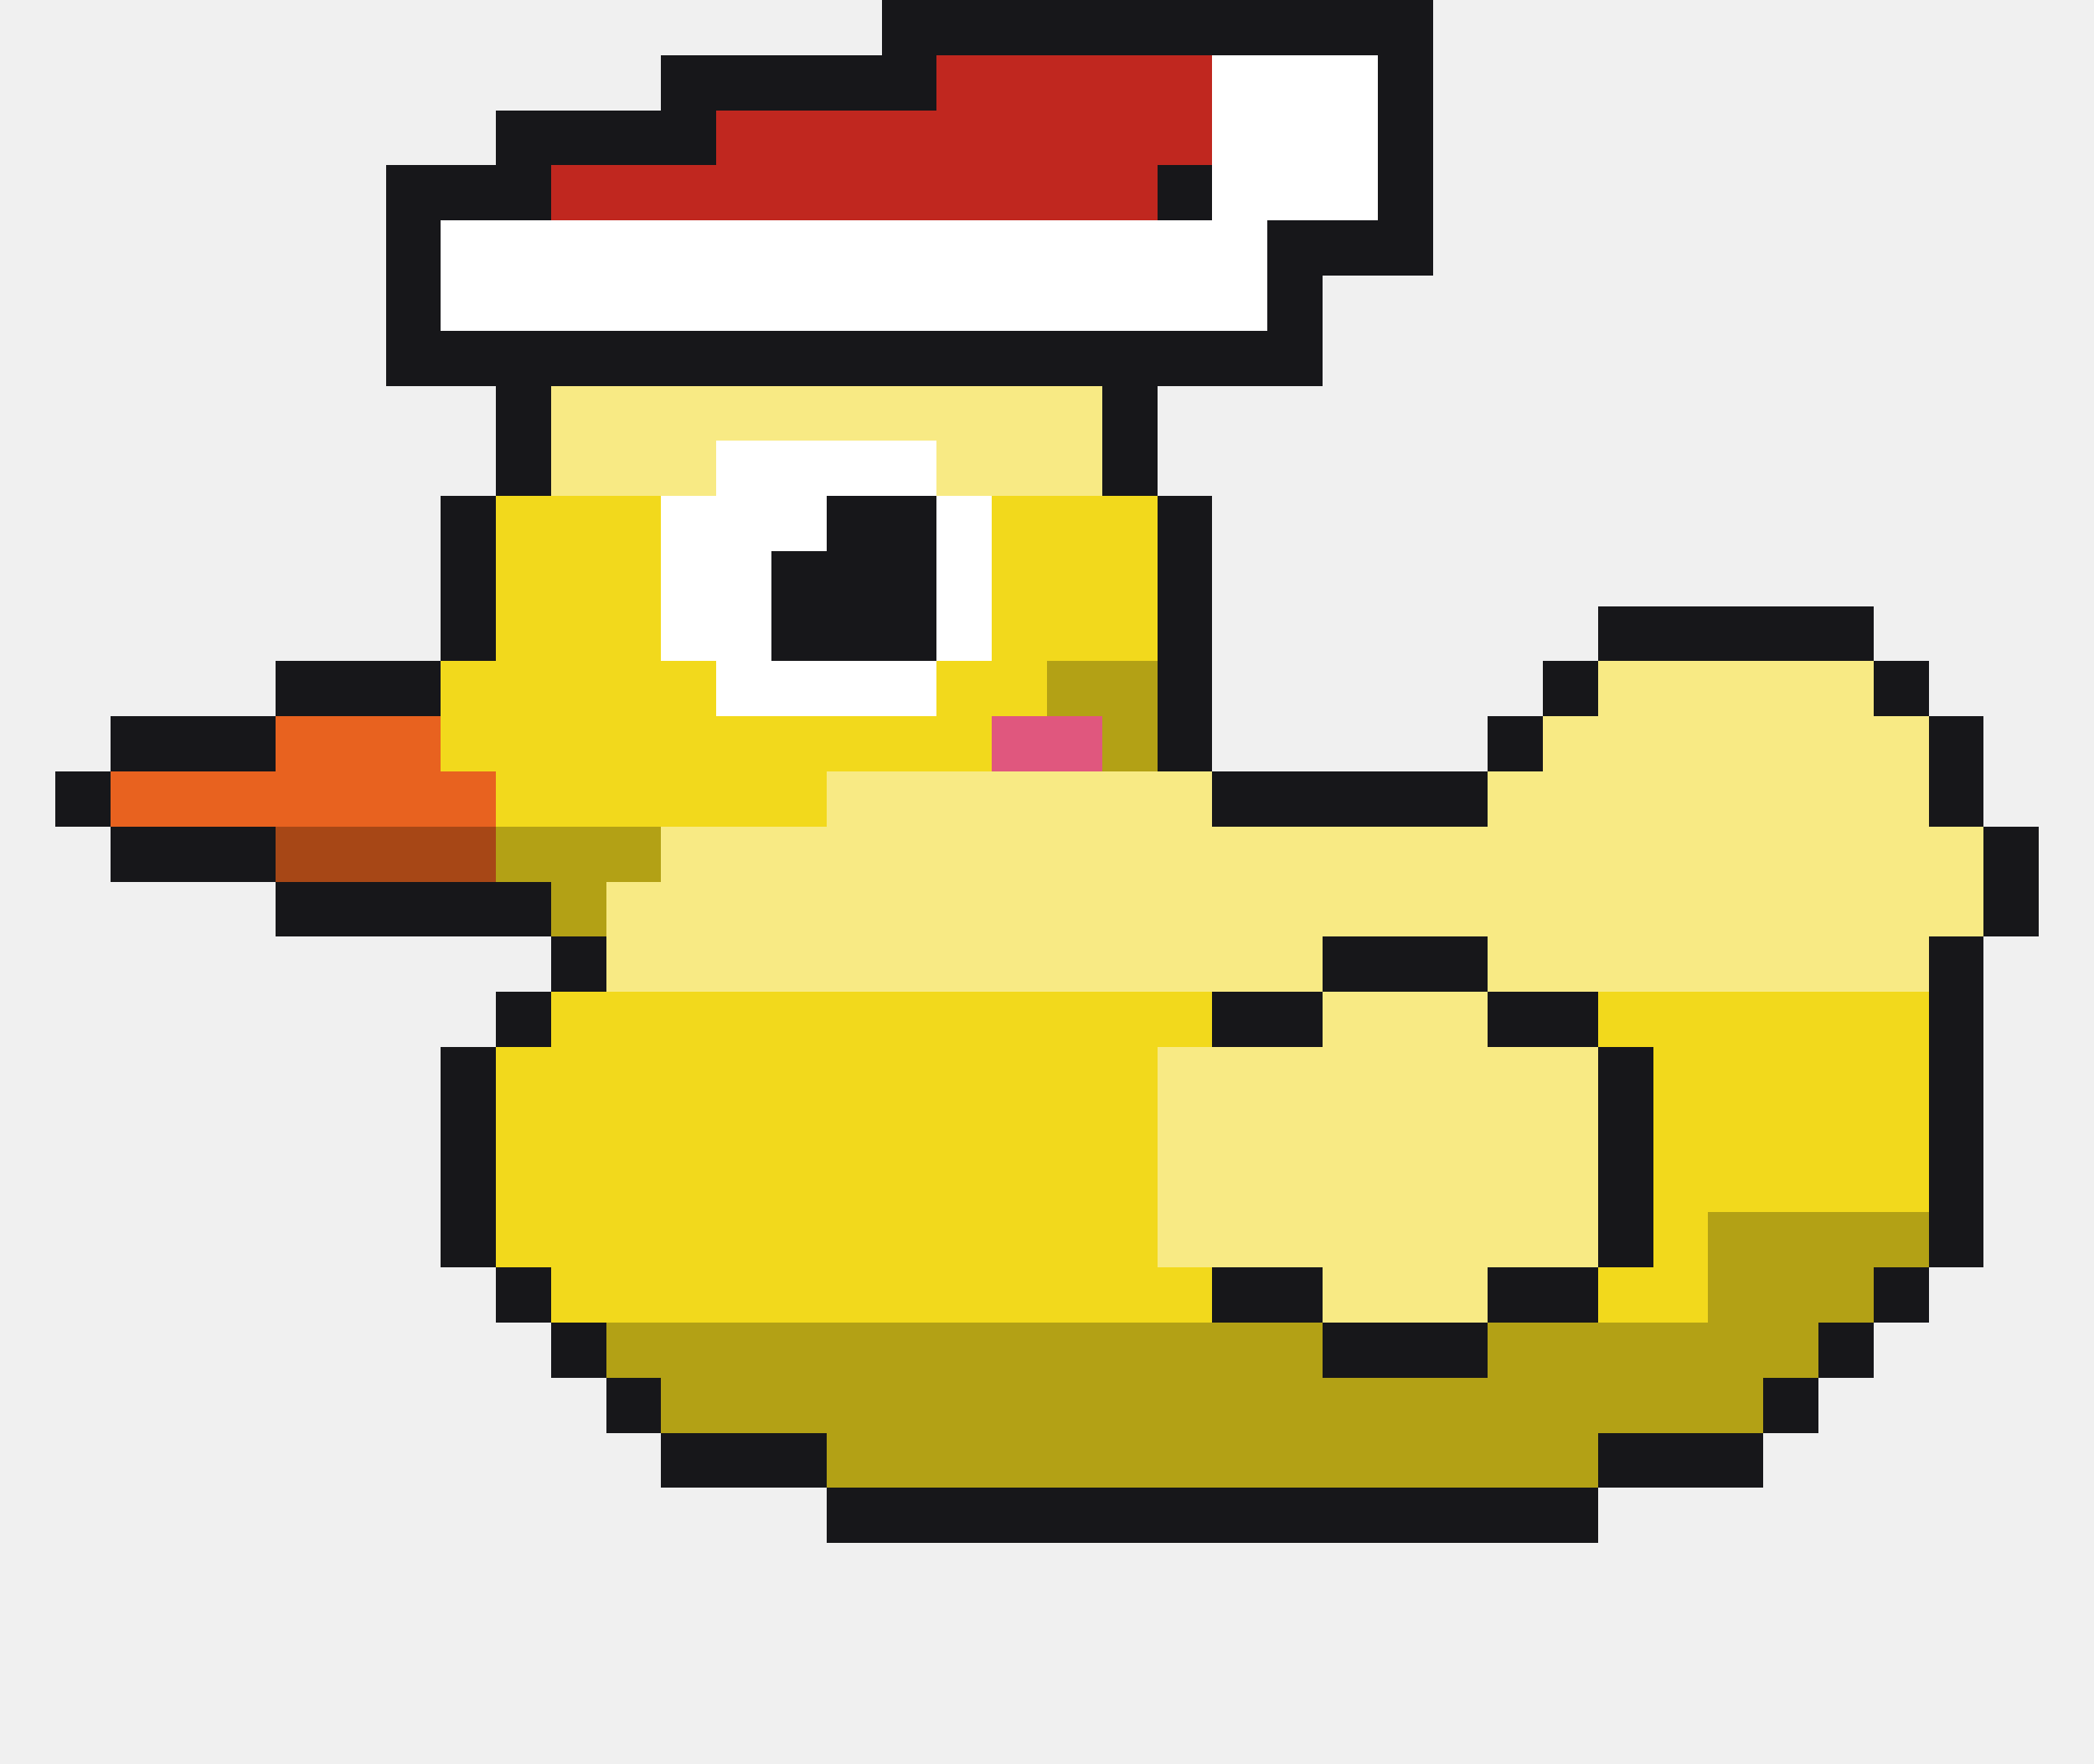
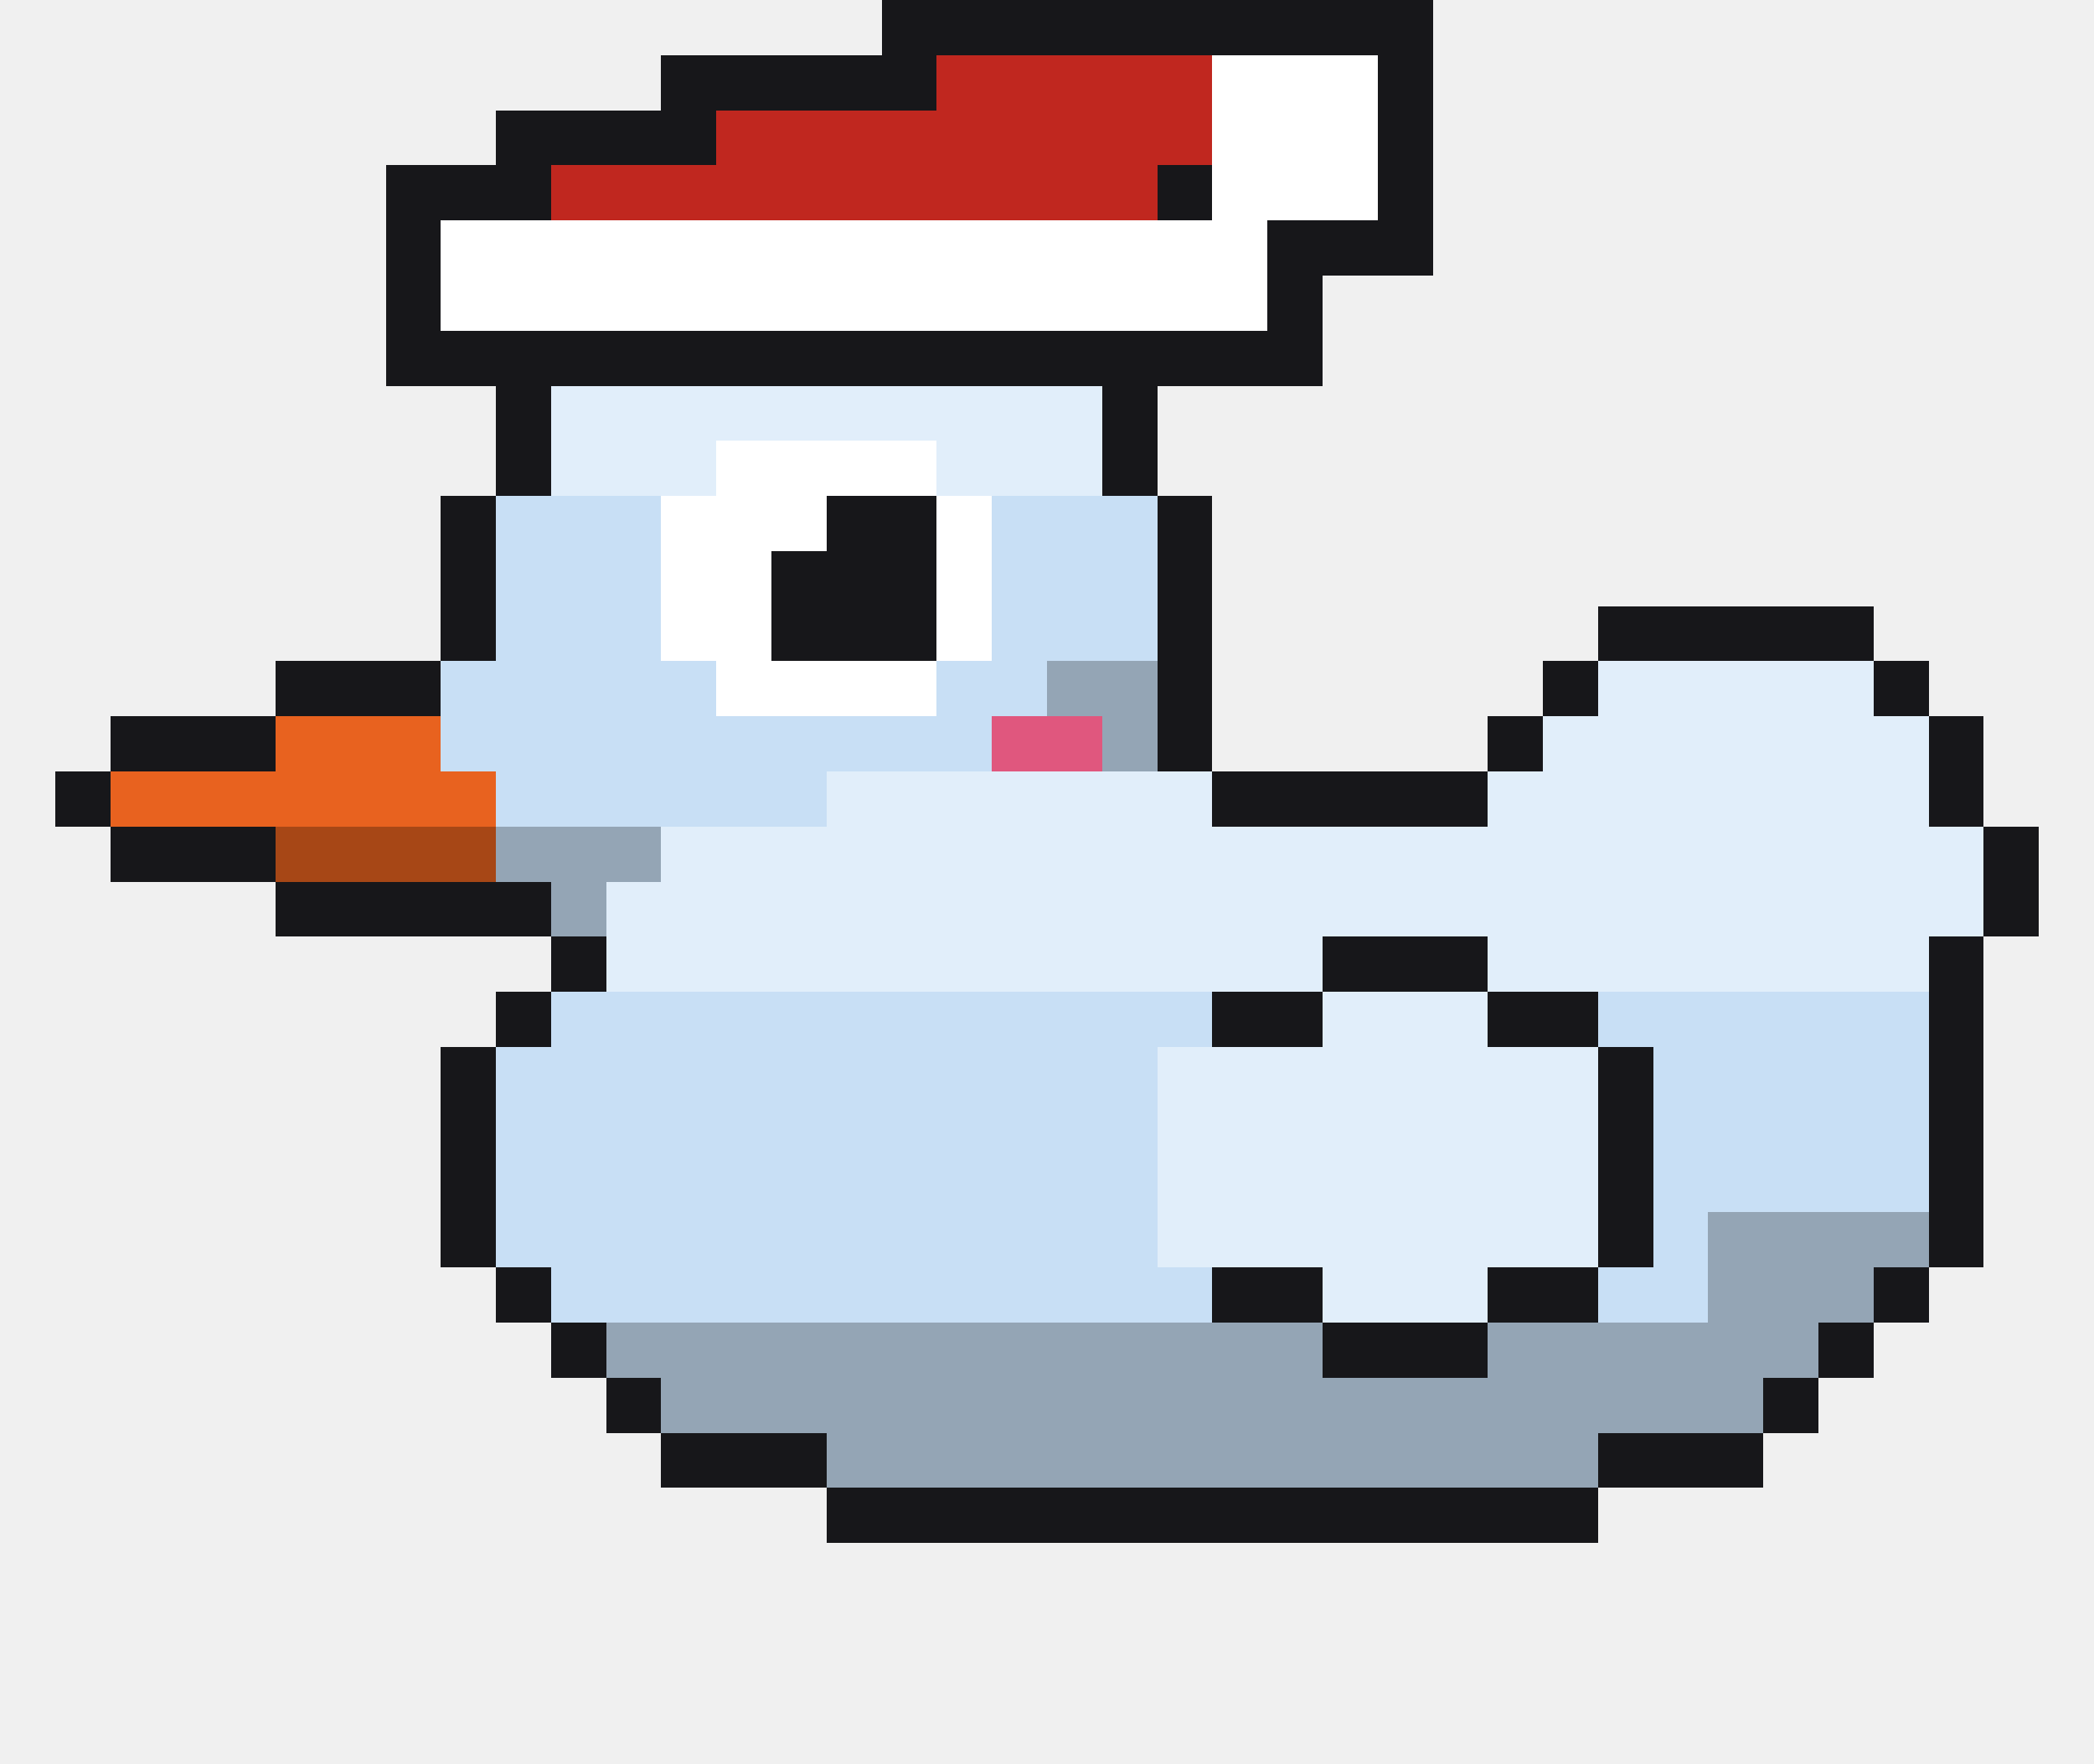
<svg xmlns="http://www.w3.org/2000/svg" viewBox="0 0 38 32" shape-rendering="crispEdges" role="img" aria-label="Santa, a pixel-art rubber duck">
  <rect x="16" y="0" width="10" height="1" fill="#17171A" />
  <rect x="12" y="1" width="5" height="1" fill="#17171A" />
  <rect x="17" y="1" width="5" height="1" fill="#C0271F" />
  <rect x="22" y="1" width="3" height="1" fill="#FFFFFF" />
  <rect x="25" y="1" width="1" height="1" fill="#17171A" />
  <rect x="9" y="2" width="4" height="1" fill="#17171A" />
  <rect x="13" y="2" width="9" height="1" fill="#C0271F" />
  <rect x="22" y="2" width="3" height="1" fill="#FFFFFF" />
  <rect x="25" y="2" width="1" height="1" fill="#17171A" />
  <rect x="7" y="3" width="3" height="1" fill="#17171A" />
  <rect x="10" y="3" width="11" height="1" fill="#C0271F" />
  <rect x="21" y="3" width="1" height="1" fill="#17171A" />
  <rect x="22" y="3" width="3" height="1" fill="#FFFFFF" />
  <rect x="25" y="3" width="1" height="1" fill="#17171A" />
  <rect x="7" y="4" width="1" height="1" fill="#17171A" />
  <rect x="8" y="4" width="15" height="1" fill="#FFFFFF" />
  <rect x="23" y="4" width="3" height="1" fill="#17171A" />
  <rect x="7" y="5" width="1" height="1" fill="#17171A" />
  <rect x="8" y="5" width="15" height="1" fill="#FFFFFF" />
  <rect x="23" y="5" width="1" height="1" fill="#17171A" />
  <rect x="7" y="6" width="17" height="1" fill="#17171A" />
  <rect x="9" y="7" width="1" height="1" fill="#17171A" />
-   <rect x="10" y="7" width="10" height="1" fill="#F8EA84" />
+   <rect x="10" y="7" width="10" height="1" fill="#E1EEFA" />
  <rect x="20" y="7" width="1" height="1" fill="#17171A" />
  <rect x="9" y="8" width="1" height="1" fill="#17171A" />
-   <rect x="10" y="8" width="3" height="1" fill="#F8EA84" />
+   <rect x="10" y="8" width="3" height="1" fill="#E1EEFA" />
  <rect x="13" y="8" width="4" height="1" fill="#FFFFFF" />
-   <rect x="17" y="8" width="3" height="1" fill="#F8EA84" />
+   <rect x="17" y="8" width="3" height="1" fill="#E1EEFA" />
  <rect x="20" y="8" width="1" height="1" fill="#17171A" />
  <rect x="8" y="9" width="1" height="1" fill="#17171A" />
-   <rect x="9" y="9" width="3" height="1" fill="#F2D91C" />
+   <rect x="9" y="9" width="3" height="1" fill="#C8DFF5" />
  <rect x="12" y="9" width="3" height="1" fill="#FFFFFF" />
  <rect x="15" y="9" width="2" height="1" fill="#17171A" />
  <rect x="17" y="9" width="1" height="1" fill="#FFFFFF" />
-   <rect x="18" y="9" width="3" height="1" fill="#F2D91C" />
+   <rect x="18" y="9" width="3" height="1" fill="#C8DFF5" />
  <rect x="21" y="9" width="1" height="1" fill="#17171A" />
  <rect x="8" y="10" width="1" height="1" fill="#17171A" />
-   <rect x="9" y="10" width="3" height="1" fill="#F2D91C" />
+   <rect x="9" y="10" width="3" height="1" fill="#C8DFF5" />
  <rect x="12" y="10" width="2" height="1" fill="#FFFFFF" />
  <rect x="14" y="10" width="3" height="1" fill="#17171A" />
  <rect x="17" y="10" width="1" height="1" fill="#FFFFFF" />
-   <rect x="18" y="10" width="3" height="1" fill="#F2D91C" />
+   <rect x="18" y="10" width="3" height="1" fill="#C8DFF5" />
  <rect x="21" y="10" width="1" height="1" fill="#17171A" />
  <rect x="8" y="11" width="1" height="1" fill="#17171A" />
-   <rect x="9" y="11" width="3" height="1" fill="#F2D91C" />
+   <rect x="9" y="11" width="3" height="1" fill="#C8DFF5" />
  <rect x="12" y="11" width="2" height="1" fill="#FFFFFF" />
  <rect x="14" y="11" width="3" height="1" fill="#17171A" />
  <rect x="17" y="11" width="1" height="1" fill="#FFFFFF" />
-   <rect x="18" y="11" width="3" height="1" fill="#F2D91C" />
+   <rect x="18" y="11" width="3" height="1" fill="#C8DFF5" />
  <rect x="21" y="11" width="1" height="1" fill="#17171A" />
  <rect x="29" y="11" width="5" height="1" fill="#17171A" />
  <rect x="5" y="12" width="3" height="1" fill="#17171A" />
-   <rect x="8" y="12" width="5" height="1" fill="#F2D91C" />
+   <rect x="8" y="12" width="5" height="1" fill="#C8DFF5" />
  <rect x="13" y="12" width="4" height="1" fill="#FFFFFF" />
-   <rect x="17" y="12" width="2" height="1" fill="#F2D91C" />
-   <rect x="19" y="12" width="2" height="1" fill="#B3A115" />
+   <rect x="17" y="12" width="2" height="1" fill="#C8DFF5" />
+   <rect x="19" y="12" width="2" height="1" fill="#94A5B5" />
  <rect x="21" y="12" width="1" height="1" fill="#17171A" />
  <rect x="28" y="12" width="1" height="1" fill="#17171A" />
-   <rect x="29" y="12" width="5" height="1" fill="#F8EA84" />
+   <rect x="29" y="12" width="5" height="1" fill="#E1EEFA" />
  <rect x="34" y="12" width="1" height="1" fill="#17171A" />
  <rect x="2" y="13" width="3" height="1" fill="#17171A" />
  <rect x="5" y="13" width="3" height="1" fill="#E8621F" />
-   <rect x="8" y="13" width="10" height="1" fill="#F2D91C" />
+   <rect x="8" y="13" width="10" height="1" fill="#C8DFF5" />
  <rect x="18" y="13" width="2" height="1" fill="#E0577E" />
-   <rect x="20" y="13" width="1" height="1" fill="#B3A115" />
+   <rect x="20" y="13" width="1" height="1" fill="#94A5B5" />
  <rect x="21" y="13" width="1" height="1" fill="#17171A" />
  <rect x="27" y="13" width="1" height="1" fill="#17171A" />
-   <rect x="28" y="13" width="7" height="1" fill="#F8EA84" />
+   <rect x="28" y="13" width="7" height="1" fill="#E1EEFA" />
  <rect x="35" y="13" width="1" height="1" fill="#17171A" />
  <rect x="1" y="14" width="1" height="1" fill="#17171A" />
  <rect x="2" y="14" width="7" height="1" fill="#E8621F" />
-   <rect x="9" y="14" width="6" height="1" fill="#F2D91C" />
-   <rect x="15" y="14" width="7" height="1" fill="#F8EA84" />
+   <rect x="9" y="14" width="6" height="1" fill="#C8DFF5" />
+   <rect x="15" y="14" width="7" height="1" fill="#E1EEFA" />
  <rect x="22" y="14" width="5" height="1" fill="#17171A" />
-   <rect x="27" y="14" width="8" height="1" fill="#F8EA84" />
+   <rect x="27" y="14" width="8" height="1" fill="#E1EEFA" />
  <rect x="35" y="14" width="1" height="1" fill="#17171A" />
  <rect x="2" y="15" width="3" height="1" fill="#17171A" />
  <rect x="5" y="15" width="4" height="1" fill="#A74716" />
-   <rect x="9" y="15" width="3" height="1" fill="#B3A115" />
-   <rect x="12" y="15" width="24" height="1" fill="#F8EA84" />
+   <rect x="9" y="15" width="3" height="1" fill="#94A5B5" />
+   <rect x="12" y="15" width="24" height="1" fill="#E1EEFA" />
  <rect x="36" y="15" width="1" height="1" fill="#17171A" />
  <rect x="5" y="16" width="5" height="1" fill="#17171A" />
-   <rect x="10" y="16" width="1" height="1" fill="#B3A115" />
-   <rect x="11" y="16" width="25" height="1" fill="#F8EA84" />
+   <rect x="10" y="16" width="1" height="1" fill="#94A5B5" />
+   <rect x="11" y="16" width="25" height="1" fill="#E1EEFA" />
  <rect x="36" y="16" width="1" height="1" fill="#17171A" />
  <rect x="10" y="17" width="1" height="1" fill="#17171A" />
-   <rect x="11" y="17" width="13" height="1" fill="#F8EA84" />
+   <rect x="11" y="17" width="13" height="1" fill="#E1EEFA" />
  <rect x="24" y="17" width="3" height="1" fill="#17171A" />
-   <rect x="27" y="17" width="8" height="1" fill="#F8EA84" />
+   <rect x="27" y="17" width="8" height="1" fill="#E1EEFA" />
  <rect x="35" y="17" width="1" height="1" fill="#17171A" />
  <rect x="9" y="18" width="1" height="1" fill="#17171A" />
-   <rect x="10" y="18" width="12" height="1" fill="#F2D91C" />
+   <rect x="10" y="18" width="12" height="1" fill="#C8DFF5" />
  <rect x="22" y="18" width="2" height="1" fill="#17171A" />
-   <rect x="24" y="18" width="3" height="1" fill="#F8EA84" />
+   <rect x="24" y="18" width="3" height="1" fill="#E1EEFA" />
  <rect x="27" y="18" width="2" height="1" fill="#17171A" />
-   <rect x="29" y="18" width="6" height="1" fill="#F2D91C" />
+   <rect x="29" y="18" width="6" height="1" fill="#C8DFF5" />
  <rect x="35" y="18" width="1" height="1" fill="#17171A" />
  <rect x="8" y="19" width="1" height="1" fill="#17171A" />
-   <rect x="9" y="19" width="12" height="1" fill="#F2D91C" />
-   <rect x="21" y="19" width="8" height="1" fill="#F8EA84" />
+   <rect x="9" y="19" width="12" height="1" fill="#C8DFF5" />
+   <rect x="21" y="19" width="8" height="1" fill="#E1EEFA" />
  <rect x="29" y="19" width="1" height="1" fill="#17171A" />
-   <rect x="30" y="19" width="5" height="1" fill="#F2D91C" />
+   <rect x="30" y="19" width="5" height="1" fill="#C8DFF5" />
  <rect x="35" y="19" width="1" height="1" fill="#17171A" />
  <rect x="8" y="20" width="1" height="1" fill="#17171A" />
-   <rect x="9" y="20" width="12" height="1" fill="#F2D91C" />
-   <rect x="21" y="20" width="8" height="1" fill="#F8EA84" />
+   <rect x="9" y="20" width="12" height="1" fill="#C8DFF5" />
+   <rect x="21" y="20" width="8" height="1" fill="#E1EEFA" />
  <rect x="29" y="20" width="1" height="1" fill="#17171A" />
-   <rect x="30" y="20" width="5" height="1" fill="#F2D91C" />
+   <rect x="30" y="20" width="5" height="1" fill="#C8DFF5" />
  <rect x="35" y="20" width="1" height="1" fill="#17171A" />
  <rect x="8" y="21" width="1" height="1" fill="#17171A" />
-   <rect x="9" y="21" width="12" height="1" fill="#F2D91C" />
-   <rect x="21" y="21" width="8" height="1" fill="#F8EA84" />
+   <rect x="9" y="21" width="12" height="1" fill="#C8DFF5" />
+   <rect x="21" y="21" width="8" height="1" fill="#E1EEFA" />
  <rect x="29" y="21" width="1" height="1" fill="#17171A" />
-   <rect x="30" y="21" width="5" height="1" fill="#F2D91C" />
+   <rect x="30" y="21" width="5" height="1" fill="#C8DFF5" />
  <rect x="35" y="21" width="1" height="1" fill="#17171A" />
  <rect x="8" y="22" width="1" height="1" fill="#17171A" />
-   <rect x="9" y="22" width="12" height="1" fill="#F2D91C" />
-   <rect x="21" y="22" width="8" height="1" fill="#F8EA84" />
+   <rect x="9" y="22" width="12" height="1" fill="#C8DFF5" />
+   <rect x="21" y="22" width="8" height="1" fill="#E1EEFA" />
  <rect x="29" y="22" width="1" height="1" fill="#17171A" />
-   <rect x="30" y="22" width="1" height="1" fill="#F2D91C" />
-   <rect x="31" y="22" width="4" height="1" fill="#B3A115" />
+   <rect x="30" y="22" width="1" height="1" fill="#C8DFF5" />
+   <rect x="31" y="22" width="4" height="1" fill="#94A5B5" />
  <rect x="35" y="22" width="1" height="1" fill="#17171A" />
  <rect x="9" y="23" width="1" height="1" fill="#17171A" />
-   <rect x="10" y="23" width="12" height="1" fill="#F2D91C" />
+   <rect x="10" y="23" width="12" height="1" fill="#C8DFF5" />
  <rect x="22" y="23" width="2" height="1" fill="#17171A" />
-   <rect x="24" y="23" width="3" height="1" fill="#F8EA84" />
+   <rect x="24" y="23" width="3" height="1" fill="#E1EEFA" />
  <rect x="27" y="23" width="2" height="1" fill="#17171A" />
-   <rect x="29" y="23" width="2" height="1" fill="#F2D91C" />
-   <rect x="31" y="23" width="3" height="1" fill="#B3A115" />
+   <rect x="29" y="23" width="2" height="1" fill="#C8DFF5" />
+   <rect x="31" y="23" width="3" height="1" fill="#94A5B5" />
  <rect x="34" y="23" width="1" height="1" fill="#17171A" />
  <rect x="10" y="24" width="1" height="1" fill="#17171A" />
-   <rect x="11" y="24" width="13" height="1" fill="#B3A115" />
+   <rect x="11" y="24" width="13" height="1" fill="#94A5B5" />
  <rect x="24" y="24" width="3" height="1" fill="#17171A" />
-   <rect x="27" y="24" width="6" height="1" fill="#B3A115" />
+   <rect x="27" y="24" width="6" height="1" fill="#94A5B5" />
  <rect x="33" y="24" width="1" height="1" fill="#17171A" />
  <rect x="11" y="25" width="1" height="1" fill="#17171A" />
-   <rect x="12" y="25" width="20" height="1" fill="#B3A115" />
+   <rect x="12" y="25" width="20" height="1" fill="#94A5B5" />
  <rect x="32" y="25" width="1" height="1" fill="#17171A" />
  <rect x="12" y="26" width="3" height="1" fill="#17171A" />
-   <rect x="15" y="26" width="14" height="1" fill="#B3A115" />
+   <rect x="15" y="26" width="14" height="1" fill="#94A5B5" />
  <rect x="29" y="26" width="3" height="1" fill="#17171A" />
  <rect x="15" y="27" width="14" height="1" fill="#17171A" />
</svg>
